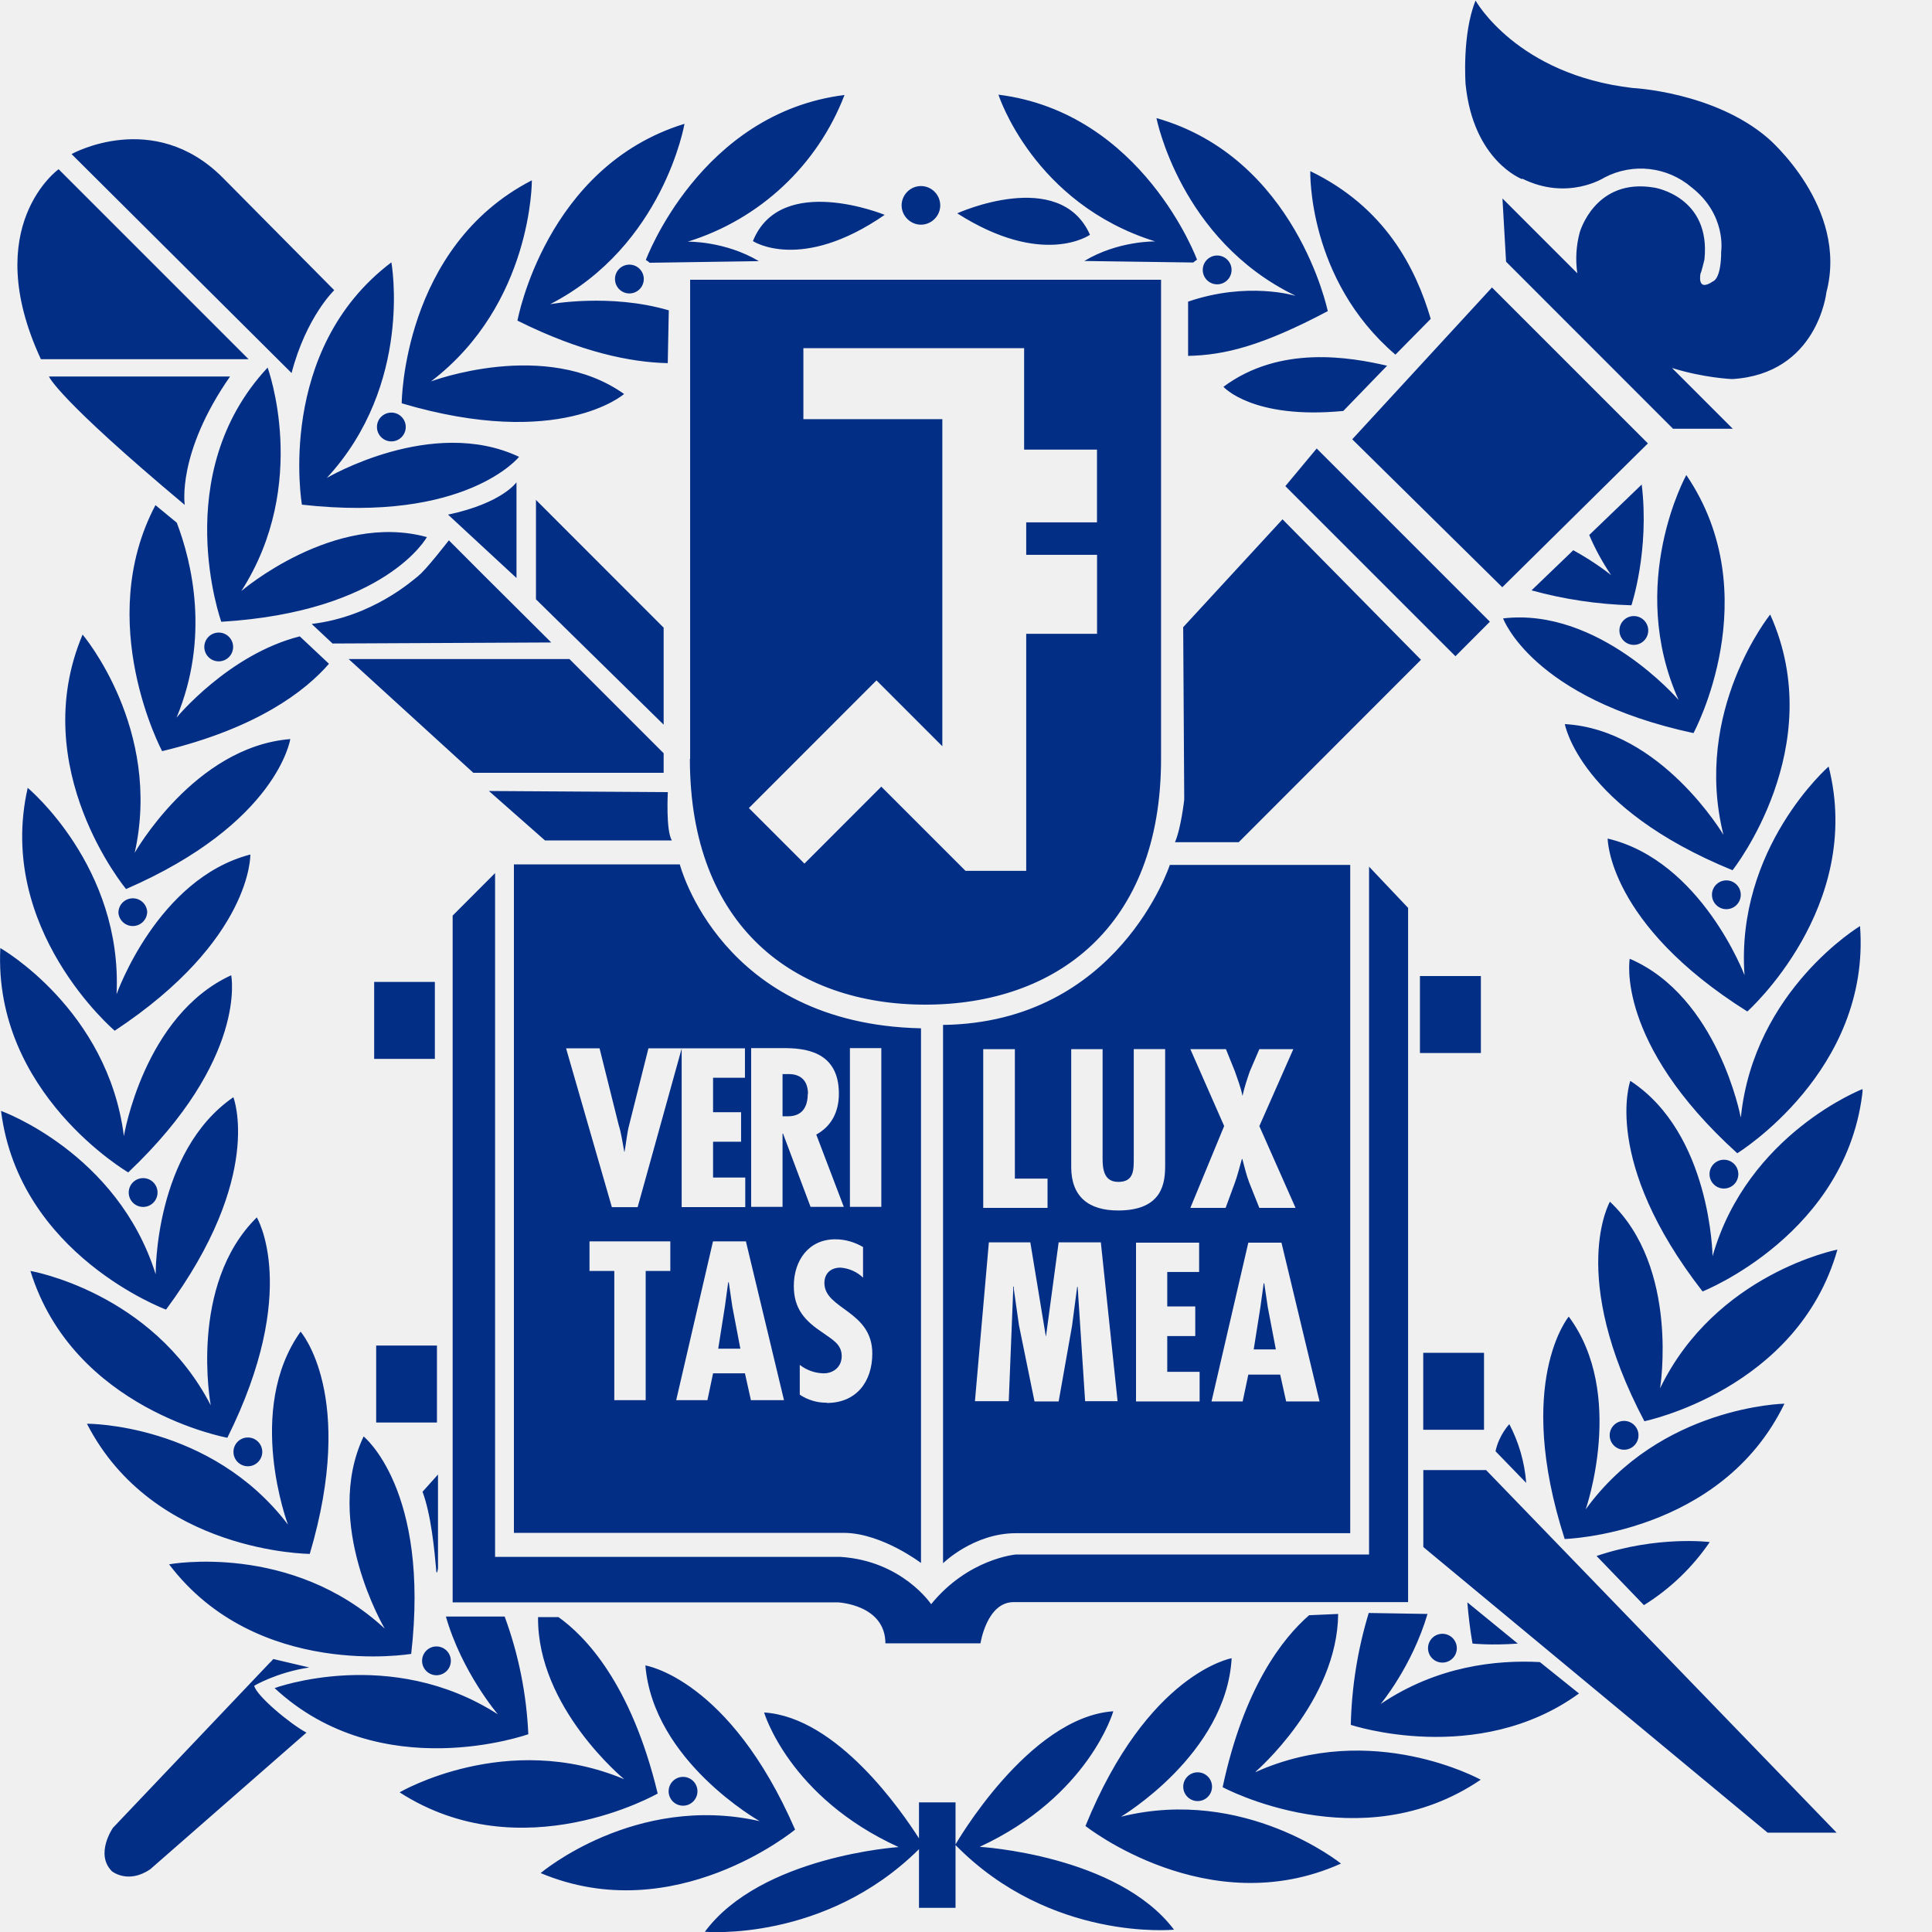
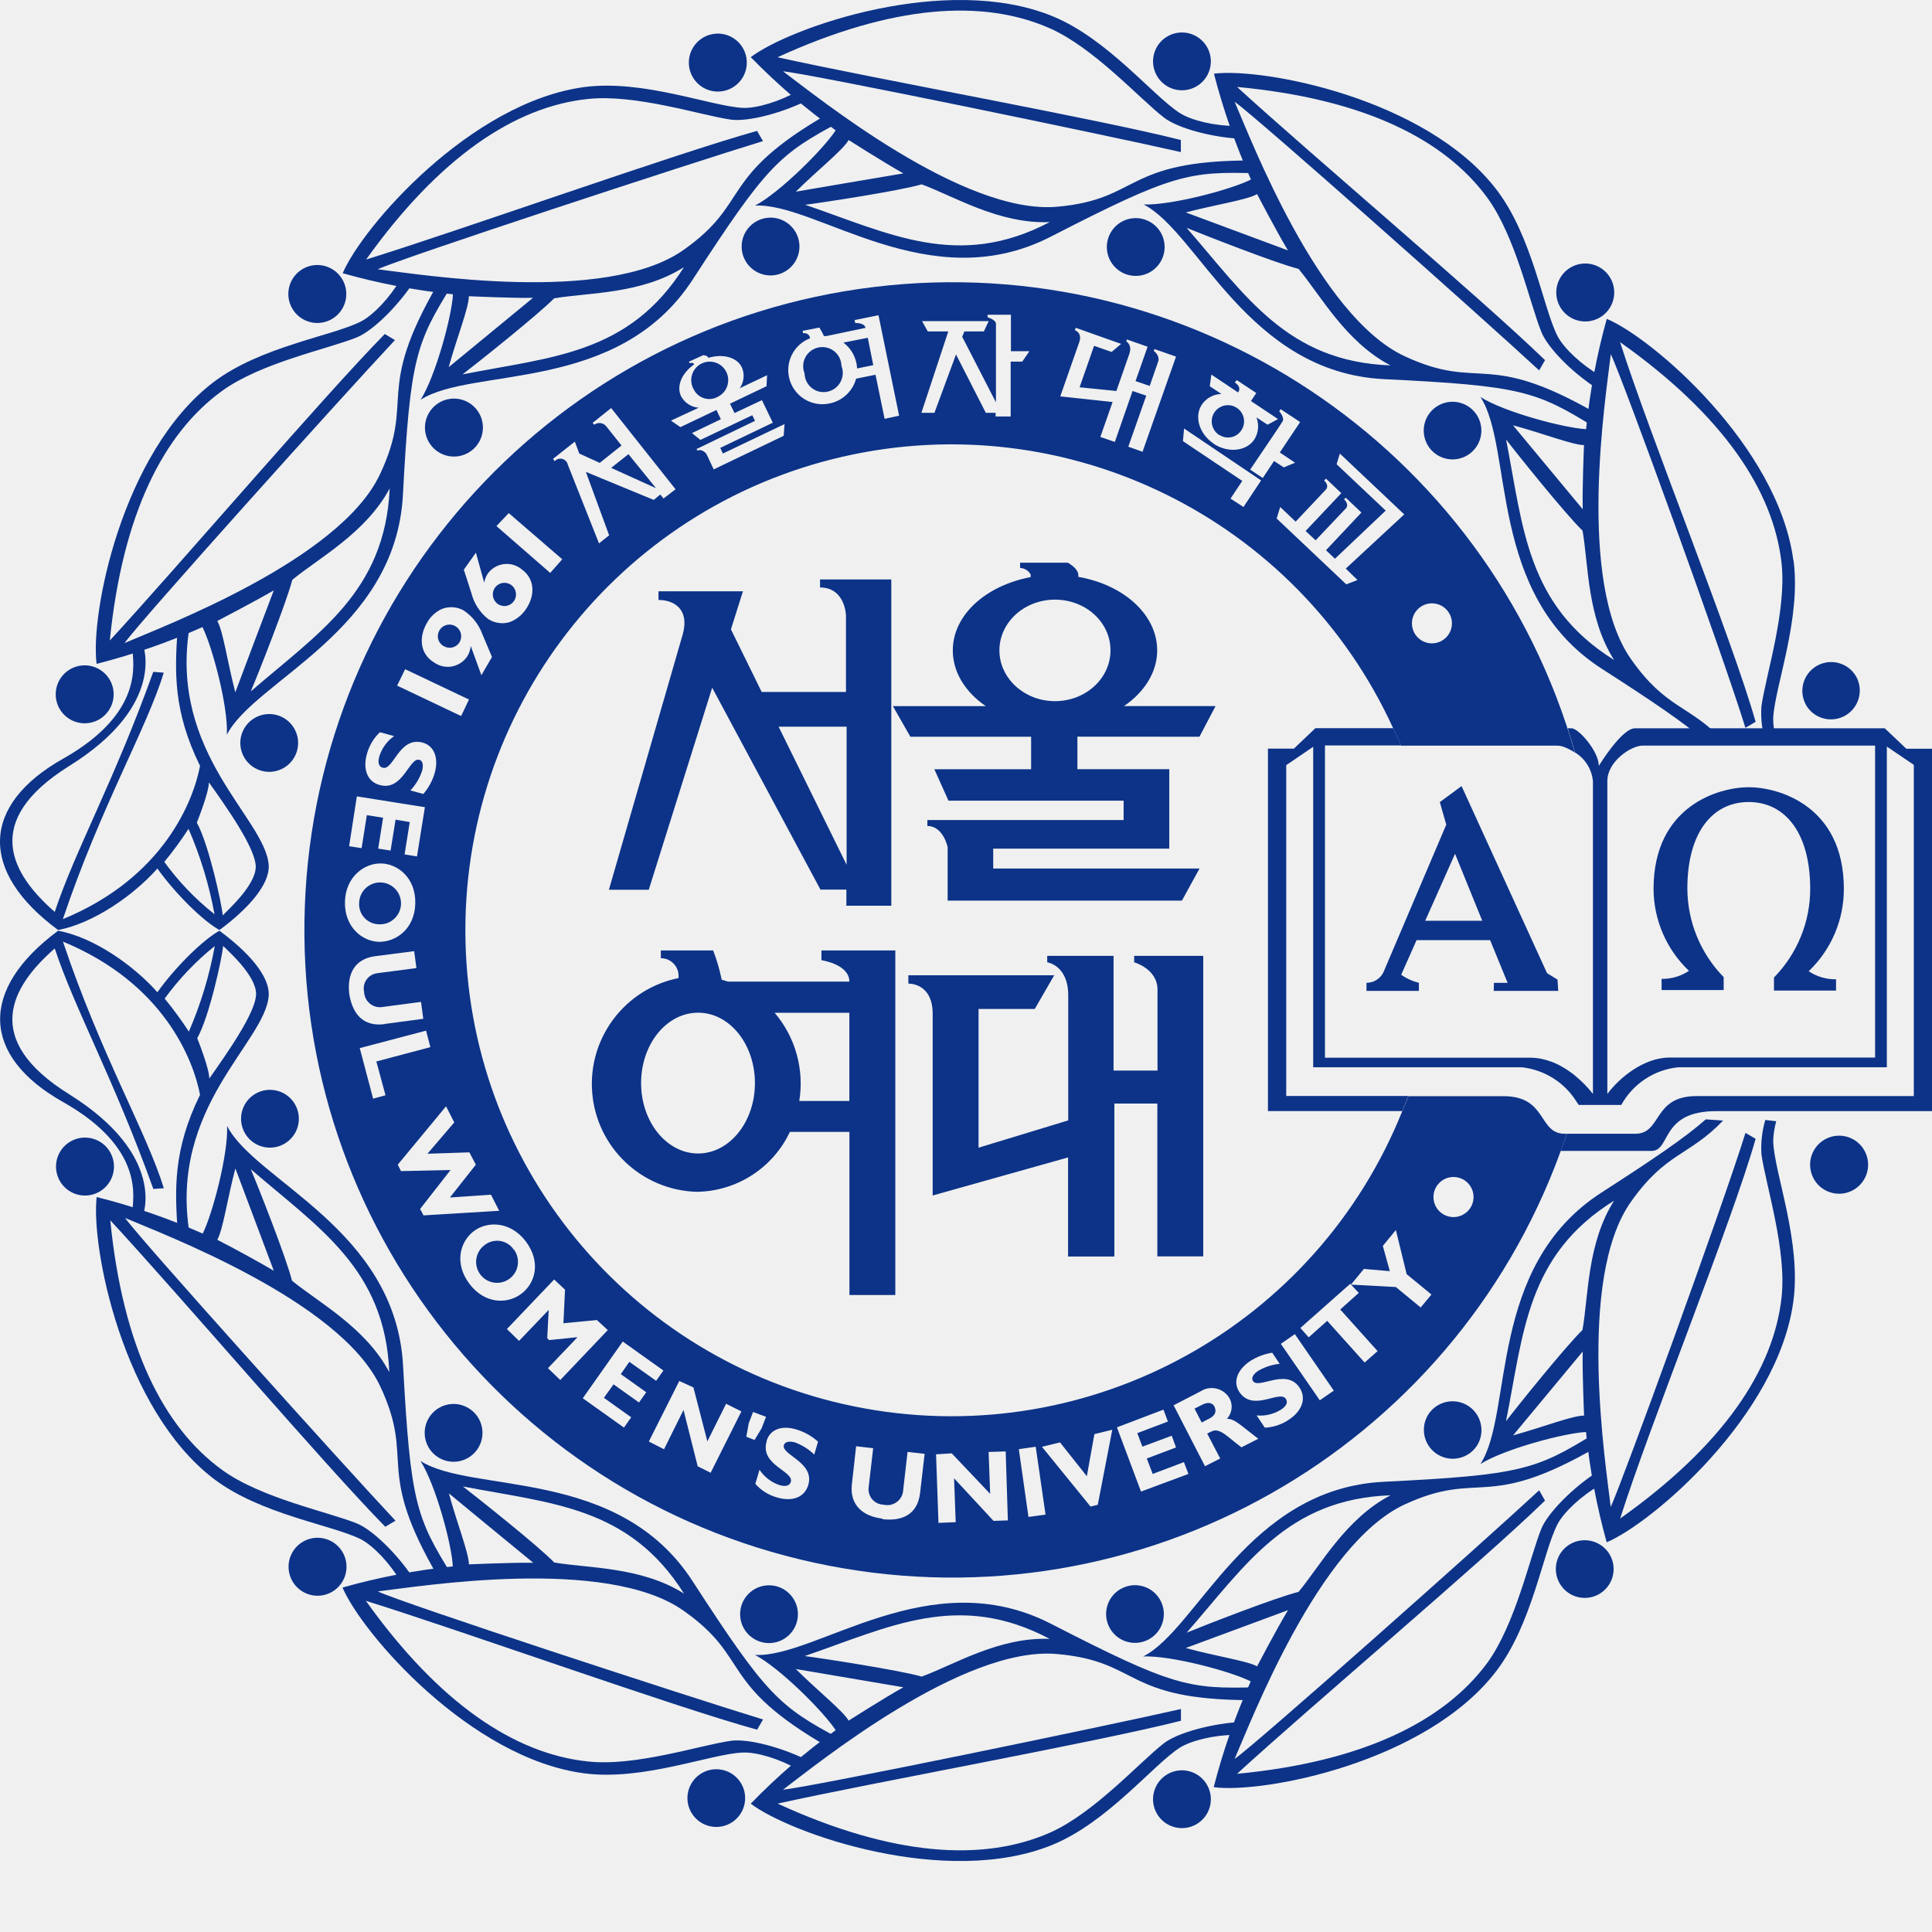
<svg xmlns="http://www.w3.org/2000/svg" width="24" height="24" fill="none" viewBox="0 0 24 24">
  <g clip-path="url(#a)">
-     <path fill="#032E86" d="M13.54 2.916c-.376-.844-1.649-.266-1.649-.266 1.068.681 1.65.266 1.65.266Zm-2.1-.125c.132 0 .24-.109.24-.24a.241.241 0 0 0-.24-.24.242.242 0 0 0-.24.24c0 .131.11.24.24.24Zm2.91.208s-.46-.01-.88.243l1.353.019a.397.397 0 0 1 .047-.035s-.674-1.826-2.467-2.05c0 0 .431 1.35 1.947 1.823Zm.949.354a.179.179 0 1 0-.358 0 .179.179 0 0 0 .358 0Zm-7.224-.089 1.352-.02c-.422-.252-.883-.242-.883-.242a3.056 3.056 0 0 0 1.947-1.822c-1.793.224-2.468 2.049-2.468 2.049.023.016.026.016.048.035m-.431.189a.179.179 0 1 0 .357 0 .179.179 0 0 0-.357 0Zm.112 1.441c-.975-.693-2.398-.156-2.398-.156C6.617 3.775 6.607 2.24 6.607 2.24 5 3.066 4.99 5.01 4.99 5.01c1.966.582 2.762-.115 2.762-.115Zm.543-.38.013-.659c-.732-.214-1.474-.076-1.474-.076 1.41-.726 1.669-2.241 1.669-2.241-1.726.53-2.075 2.445-2.075 2.445.796.397 1.416.518 1.864.528m7.793-.838s-.588-.179-1.326.074v.674c.447-.01.907-.118 1.735-.556 0 0-.393-1.905-2.128-2.398 0 0 .294 1.51 1.72 2.203m-6.733-.675s.595.394 1.637-.326c0 0-1.292-.53-1.637.326Zm9.043 9.13h-.757v.956h.757v-.956Zm-2.04-6.553-.389.467 2.113 2.113.428-.429-2.151-2.151Zm4.115-.064-1.937-1.937-1.736 1.886 1.864 1.838 1.809-1.787ZM4.683 5.291a.179.179 0 1 0 .357 0 .179.179 0 0 0-.357 0Zm14.34 2.042a5.23 5.23 0 0 0 1.243.186s.227-.678.128-1.5l-.652.627c.07.166.16.332.272.499 0 0-.18-.15-.47-.31l-.518.498h-.003Zm-.588 9.472h-.755v.956h.755v-.956Zm-1.1-12.4.438-.444c-.185-.627-.563-1.384-1.496-1.835 0 0-.038 1.343 1.058 2.28Zm3.932 6.697a.179.179 0 1 0 .357 0 .179.179 0 0 0-.357 0ZM18.91 2.219c.566.281 1.02-.013 1.02-.013a.971.971 0 0 1 1.083.121c.438.342.368.796.368.796 0 .346-.1.371-.1.371-.21.144-.156-.099-.156-.099.007 0 .048-.17.048-.17.083-.783-.62-.894-.62-.894-.741-.128-.93.559-.93.559a1.263 1.263 0 0 0-.029.505l-.93-.93.045.786 2.074 2.075h.742l-.755-.755c.4.125.748.138.748.138 1.062-.064 1.17-1.077 1.17-1.077.279-1.059-.725-1.915-.725-1.915-.668-.576-1.682-.624-1.682-.624C18.841.927 18.33.007 18.33.007c-.17.418-.124 1.039-.124 1.039.096.955.703 1.18.703 1.18m2.615 8.582s1.208-1.525.466-3.174c0 0-.965 1.195-.581 2.736 0 0-.774-1.307-1.97-1.375 0 0 .183 1.04 2.085 1.816m-1.228-2.8a.179.179 0 1 0 0-.358.179.179 0 0 0 0 .358Zm-3.609-2.906.544-.562c-.46-.106-1.33-.26-2.033.262 0 0 .36.409 1.49.3Zm4.35 4.002s.928-1.71-.089-3.206c0 0-.745 1.343-.096 2.794 0 0-.99-1.154-2.18-1.013 0 0 .361.994 2.366 1.425Zm-6.338 13.074a.179.179 0 1 0 .357.001.179.179 0 0 0-.357 0Zm.898-.172s1.017-.873 1.026-1.96l-.361.016c-.33.288-.809.898-1.074 2.136 0 0 1.713.923 3.206-.093 0 0-1.346-.745-2.794-.096m-1.675.556s1.308-.777 1.375-1.969c0 0-1.042.182-1.816 2.084 0 0 1.525 1.209 3.174.467 0 0-1.195-.965-2.733-.582Zm-1.755.374c1.359-.63 1.66-1.684 1.66-1.684-1.055.073-1.963 1.659-1.963 1.659 1.183 1.208 2.717 1.054 2.717 1.054-.703-.93-2.414-1.029-2.414-1.029Zm-.754-.553v.448c-.208-.326-1.013-1.506-1.924-1.564 0 0 .31 1.052 1.671 1.672 0 0-1.71.112-2.407 1.052 0 0 1.49.134 2.66-1.026v.729h.454v-1.31h-.454Zm6.265-4.127v.956l4.277 3.548h.857l-4.354-4.504h-.78Zm-.53 2.906s.39-.467.582-1.119l-.73-.012a5.187 5.187 0 0 0-.223 1.39s1.576.524 2.835-.39l-.486-.39c-.537-.029-1.278.048-1.978.521Zm-8.487 1.084a.179.179 0 1 0-.358 0 .179.179 0 0 0 .358 0Zm11.958-5.006s.246-1.5-.623-2.318c0 0-.528.914.428 2.727 0 0 1.905-.39 2.398-2.132 0 0-1.51.294-2.203 1.723Zm-1.764 3.174-.63-.515c.013.16.032.33.064.512 0 0 .227.025.566 0m-.953.236a.179.179 0 1 0 0-.357.179.179 0 0 0 0 .357ZM2.9 18.035a.179.179 0 1 0 .358.001.179.179 0 0 0-.358 0Zm-1.307-3.471c1.49-1.413 1.279-2.449 1.279-2.449-1.087.499-1.333 1.998-1.333 1.998C1.34 12.537.004 11.777.004 11.777c-.09 1.806 1.589 2.787 1.589 2.787Zm.006.25a.179.179 0 1 0 .358 0 .179.179 0 0 0-.358 0ZM4.152 3.605l-1.387-1.4c-.86-.86-1.876-.291-1.876-.291l2.733 2.72c.182-.697.53-1.029.53-1.029Zm-1.064.857-2.36-2.36s-.987.707-.22 2.36h2.58ZM2.065 16.265c1.221-1.65.834-2.635.834-2.635-.984.678-.965 2.2-.965 2.2C1.46 14.318.013 13.8.013 13.8c.224 1.793 2.049 2.468 2.049 2.468m1.096 4.673s.278-.166.684-.227l-.447-.105-.045.054a.532.532 0 0 1 .045-.054l-1.992 2.097s-.227.326-.012.54c0 0 .2.163.476-.026l1.94-1.697c-.195-.102-.623-.457-.649-.582Zm3.779-.853h-.253c-.013 1.125 1.07 2.014 1.07 2.014-1.463-.614-2.79.163-2.79.163 1.519.98 3.206.015 3.206.015-.329-1.37-.904-1.959-1.233-2.192Zm-4.114-2.225c.914-1.835.367-2.74.367-2.74-.853.841-.572 2.334-.572 2.334-.729-1.41-2.24-1.669-2.24-1.669.533 1.726 2.445 2.072 2.445 2.072m5.194 2.825c.096 1.193 1.42 1.938 1.42 1.938-1.548-.349-2.721.645-2.721.645 1.665.7 3.161-.54 3.161-.54-.818-1.88-1.863-2.04-1.863-2.04M3.75 6.269c2.039.23 2.698-.594 2.698-.594-1.08-.511-2.388.262-2.388.262 1.077-1.166.802-2.678.802-2.678C3.42 4.348 3.75 6.266 3.75 6.266M3.849 19.3c.581-1.966-.115-2.758-.115-2.758-.694.975-.157 2.397-.157 2.397-.962-1.263-2.497-1.253-2.497-1.253.825 1.608 2.769 1.617 2.769 1.617m14.899-1.61s-.128.134-.17.335l.381.393a1.878 1.878 0 0 0-.211-.732M6.07 9.823l.7.617h1.576c-.076-.124-.05-.6-.05-.6L6.07 9.826v-.004Zm3.91-4.616v-.882h2.742v1.26h.905v.904h-.879v.403h.88v.981h-.88v2.945h-.754l-1.046-1.046-.955.956-.69-.69 1.585-1.586.818.818V5.207H9.98Zm-1.41 4.22c0 2.087 1.307 3.053 2.925 3.053 1.617 0 2.928-.962 2.928-3.053V3.475h-5.85v5.952M6.416 5.991s-.176.259-.85.402l.85.787V5.99Zm7.476 8.691c.192 0 .192-.144.192-.29v-1.36h.39v1.44c0 .21-.022.565-.585.565-.364 0-.582-.17-.582-.54v-1.464h.39v1.275c0 .15-.019.374.195.374Zm1.004.755v.364H14.5v.428h.348v.368H14.5v.444h.402v.368h-.79v-1.972h.784Zm-.105-2.404h.438l.111.275c.032.095.074.198.093.3h.003c.023-.102.055-.201.09-.3l.118-.275h.422l-.422.956.45 1.016h-.45l-.125-.313c-.038-.1-.06-.198-.086-.294h-.006c-.029.099-.051.195-.087.294l-.115.313h-.438l.42-1.017-.42-.955h.004Zm1.186 4.376-.074-.333h-.396l-.07.333h-.387l.457-1.972h.412l.473 1.972h-.415Zm-2.497 0-.093-1.423h-.006l-.064.486-.166.937h-.3l-.193-.946-.063-.442v-.038h-.007l-.057 1.423h-.42l.173-1.973h.515l.192 1.164h.003l.157-1.164h.524l.208 1.973h-.4l-.003.003Zm-1.263-4.376h.39v1.608h.406v.364h-.799v-1.972h.003Zm-.502-.304v6.69s.378-.373.905-.373h4.153v-8.302h-2.241s-.636 1.96-2.82 1.988m-1.675.857c0-.14-.067-.256-.265-.246h-.051v.524h.067c.179 0 .246-.118.246-.278m5.67 2.353h-.006l-.041.297-.083.524h.275l-.1-.524-.044-.297ZM5.202 7.15c-.07.054-.57.511-1.33.601l.259.243 2.717-.013-.844-.84-.428-.429s-.3.387-.377.438m15.155 10.68a.179.179 0 1 0-.358 0 .179.179 0 0 0 .358 0Zm1.048-3.066a.179.179 0 1 0 0-.357.179.179 0 0 0 0 .357Zm-1.15-1.336s-.362.994.898 2.615c0 0 1.809-.716 1.991-2.516 0 0-1.432.553-1.867 2.078 0 0-.019-1.522-1.02-2.177m1.369.448s-.282-1.496-1.378-1.966c0 0-.185 1.039 1.336 2.416 0 0 1.66-1.02 1.525-2.822 0 0-1.317.792-1.48 2.372m-2.139 2.48s-.677.812-.05 2.762c0 0 1.943-.054 2.73-1.681 0 0-1.538.028-2.469 1.313 0 0 .502-1.435-.21-2.394Zm2.184-4.242s-.537-1.422-1.7-1.697c0 0 0 1.058 1.735 2.148 0 0 1.454-1.295 1.01-3.043 0 0-1.157 1.01-1.045 2.592Zm-1.25 7.826a2.74 2.74 0 0 0 .818-.784s-.649-.083-1.406.173l.588.61ZM9.097 16.229l-.044-.3h-.007l-.041.3-.083.525h.275l-.1-.525ZM3.321 4.57c-1.23 1.323-.572 3.154-.572 3.154C4.795 7.6 5.303 6.672 5.303 6.672c-1.154-.317-2.305.67-2.305.67.857-1.335.326-2.777.326-2.777M11 20.414h1.18s.077-.512.412-.512h4.9v-8.624l-.485-.512v8.545h-4.39s-.59.051-1.05.617c0 0-.359-.54-1.13-.588H6.15v-8.494l-.527.528v8.531h4.785s.591.026.591.512m-9.17-9.079a.179.179 0 1 0-.358 0 .179.179 0 0 0 .357 0Zm-.157-.738c.348-1.547-.646-2.717-.646-2.717-.703 1.665.54 3.161.54 3.161 1.883-.818 2.04-1.863 2.04-1.863-1.193.096-1.937 1.42-1.937 1.42M.345 9.784c-.403 1.761 1.08 3.02 1.08 3.02 1.71-1.13 1.685-2.189 1.685-2.189-1.157.3-1.662 1.736-1.662 1.736C1.525 10.766.342 9.785.342 9.785m1.953-3.513s-.102-.64.563-1.595H.608s.095.262 1.687 1.595ZM8.244 9.6v-.243l-1.17-1.17H4.331L5.88 9.6h2.365Zm-2.826 9.903c.007.083.023-.02.023-.02v-1.166l-.192.214c.108.294.147.72.17.972ZM2.538 8.036a.179.179 0 1 0 .358.001.179.179 0 0 0-.358 0Zm2.87 12.774a.179.179 0 1 0 .001-.357.179.179 0 0 0 0 .357Zm1.25-13.365 1.586 1.557V7.797L6.658 6.21v1.234Zm-1.23 9.27h-.755v.956h.755v-.956ZM15.932 6.451l-1.234 1.34.013 2.141s-.039.355-.115.53h.792l2.264-2.266-1.723-1.748.003.003ZM9.254 13.02v.368h-.396v.428h.348v.367h-.348v.445h.4v.367h-.79v-1.969l-.547 1.97h-.32l-.569-1.973h.416l.237.95c.035.111.048.223.07.335h.003c.022-.115.029-.227.06-.342l.237-.943h1.193l.006-.003Zm.49 4.373h-.416l-.074-.333h-.396l-.07.333H8.4l.457-1.972h.409l.473 1.972h.003Zm-.41-4.373h.393c.25 0 .694.026.694.566 0 .217-.086.402-.281.508l.342.898h-.413l-.342-.91h-.006v.91h-.39V13.02h.003Zm1.224 0h.39v1.972h-.39V13.02Zm-.287 4.405a.59.59 0 0 1-.336-.1v-.37a.495.495 0 0 0 .297.105c.125 0 .224-.083.224-.214 0-.15-.121-.207-.23-.287-.227-.15-.365-.298-.365-.585 0-.31.18-.579.515-.579.125 0 .24.035.345.096v.38a.454.454 0 0 0-.28-.124c-.122 0-.2.073-.2.191 0 .327.595.342.595.876 0 .352-.2.614-.565.614m-1.94-1.64h-.31v1.605h-.39v-1.605h-.308v-.367h1.004v.367h.003Zm-1.947-5.047v8.301h4.114c.466.01.943.374.943.374v-6.642c-2.49-.054-2.996-2.036-2.996-2.036H6.384v.003Zm.179 10.804a4.853 4.853 0 0 0-.294-1.464h-.73c.199.694.646 1.215.646 1.215-1.333-.857-2.774-.326-2.774-.326 1.323 1.23 3.155.572 3.155.572M4.088 8.247l-.364-.342c-.885.224-1.531 1.01-1.531 1.01.415-.994.192-1.927.003-2.422l-.265-.218c-.77 1.458.083 3.056.083 3.056 1.183-.284 1.784-.751 2.074-1.087M2.1 19.432c1.09 1.439 3.008 1.113 3.008 1.113.234-2.04-.591-2.701-.591-2.701-.512 1.08.262 2.387.262 2.387-1.164-1.077-2.676-.799-2.676-.799m3.3-7.234h-.755v.956h.754v-.956Z" />
+     <path fill="#0C3388" d="M10.187 7.198v.1c.313 0 .322.346.322.346v.952H9.462l-.382-.778.149-.473H8.18v.108c.192 0 .387.113.302.424l-.918 3.176h.495l.788-2.51 1.345 2.508h.322v.2h.558V7.198h-.886Zm-.515 1.829h.845v1.716l-.845-1.716Zm3.712.125v.403h1.141v.987h-2.187v.247h2.563l-.219.399h-2.91v-.664s-.053-.263-.252-.263v-.074h2.438v-.241h-2.176l-.175-.39h1.202v-.404h-1.5l-.217-.38h1.154c-.252-.172-.41-.42-.41-.692 0-.44.41-.806.967-.911v-.034a.162.162 0 0 0-.131-.08V6.99h.592s.122.063.131.145v.031c.564.098.98.469.98.914 0 .273-.162.52-.412.691H15.1l-.2.381-1.516-.001Zm-.278-.442c.38 0 .689-.282.689-.631 0-.35-.308-.63-.69-.63-.38 0-.69.282-.69.63 0 .347.31.631.69.631Zm-2.902 3.097v.121s.347.049.347.266H9.045a1.338 1.338 0 0 0-.08-.024 2.217 2.217 0 0 0-.106-.363h-.65v.096a.22.22 0 0 1 .207.143.22.22 0 0 1 .013.088v.016a1.341 1.341 0 0 0 .22 2.655 1.296 1.296 0 0 0 1.163-.744h.74v2.026h.57v-4.28h-.918Zm.347 1.87h-.622a1.356 1.356 0 0 0-.306-1.096h.928v1.096Zm-2.587-.222c0-.484.316-.875.708-.875.392 0 .706.392.706.875s-.317.874-.706.874c-.39 0-.708-.391-.708-.874Zm3.32-1.34v.104s.302-.013.302.375v2.257l1.682-.473v1.231h.575v-1.9h.534v1.898h.57v-3.733h-.858v.08s.29.08.29.34v1.005h-.546v-1.425h-.824v.08s.261.036.261.411v1.553l-1.114.339v-1.723h.698l.242-.419h-1.812ZM8.898 1.137a.36.36 0 1 0 0-.719.36.36 0 0 0 0 .719Zm.655 2.284a.359.359 0 1 0 0-.717.359.359 0 0 0 0 .717Zm5.998-1.428c-1.604 0-1.376.483-2.418.575-1.174.105-2.993-1.376-3.406-1.682.322.028 4.007.79 4.942 1.003v-.15c-1.055-.267-3.807-.76-5.01-1.028 1.43-.654 2.554-.725 3.381-.36.547.241 1.108.867 1.416 1.107.17.135.613.254.988.268l-.094-.161c-.254 0-.548-.067-.694-.161-.333-.212-.895-.92-1.577-1.201C11.759-.34 9.82.337 9.326.71a8.08 8.08 0 0 0 1.055.909c-.147.227-.694.774-1.002.935.761-.04 2.165 1.162 3.674.386 1.51-.775 1.71-.814 2.564-.787l-.066-.161Zm-5.01-.254s.442.281.681.415c-.242.04-1.336.227-1.336.227.27-.268.592-.522.656-.642Zm-.547.806c.214-.027 1.176-.173 1.455-.255.403.148.962.495 1.591.469-1.137.597-1.991.142-3.046-.218v.004Z" />
+     <path fill="#0C3388" d="M14.494 1.068a.359.359 0 1 0 .358-.622.359.359 0 0 0-.358.622Zm-.574 2.306a.359.359 0 1 0 .358-.622.359.359 0 0 0-.358.622Zm1.417-2.11c.265.186 3.079 2.685 3.783 3.337l.073-.127c-.782-.759-2.918-2.563-3.826-3.394 1.564.146 2.572.644 3.108 1.375.353.484.526 1.306.672 1.668.08.202.403.527.726.725v-.185c-.22-.126-.442-.332-.523-.484-.182-.352-.314-1.246-.765-1.83-.872-1.127-2.888-1.51-3.505-1.434.116.45.27.89.46 1.315-.241.123-.988.322-1.334.31.68.345 1.294 2.088 2.99 2.17 1.694.082 1.888.148 2.615.599l.021-.173c-1.387-.8-1.432-.27-2.381-.71-1.072-.496-1.908-2.688-2.114-3.162Zm.279 1.147s.241.464.384.7c-.228-.086-1.27-.472-1.27-.472.364-.096.769-.157.886-.228Zm-.874.42c.199.081 1.104.438 1.389.509.273.327.585.908 1.142 1.199-1.284-.047-1.798-.868-2.531-1.707Z" />
+     <path fill="#0C3388" d="M19.376 3.805a.36.36 0 1 0 .622-.362.36.36 0 0 0-.622.362Zm-1.649 1.71a.358.358 0 1 0 .62-.357.358.358 0 0 0-.62.357Zm4.55 1.44C22.085 5.54 20.53 4.2 19.96 3.961a8.088 8.088 0 0 0-.257 1.37c-.271-.013-1.02-.213-1.312-.399.416.64.081 2.456 1.505 3.374.65.418 1.034.678 1.295.908l.215-.014c-.429-.451-.708-.39-1.145-1.012-.68-.967-.31-3.28-.251-3.788.141.286 1.39 3.724 1.672 4.641l.127-.074c-.297-1.048-1.311-3.546-1.684-4.717 1.283.909 1.905 1.845 2.006 2.744.066.595-.196 1.395-.25 1.781-.01.144.006.288.047.426l.136-.014a.983.983 0 0 1-.037-.265c.02-.396.352-1.236.252-1.967Zm-2.6-1.426s-.022.522-.016.797l-.866-1.043c.365.098.744.246.883.246Zm.374 2.67c-1.09-.682-1.129-1.65-1.342-2.74.13.171.739.93.95 1.133.074.42.055 1.077.392 1.607ZM4.099 3.976a.36.36 0 1 0-.356-.624.36.36 0 0 0 .356.624Zm1.704 1.656a.36.36 0 1 0-.356-.625.36.36 0 0 0 .356.625Zm4.493-4.224c-1.39.797-.954 1.1-1.811 1.701-.967.676-3.281.297-3.793.236.292-.137 3.869-1.312 4.786-1.592l-.074-.127C8.356 1.92 5.723 2.86 4.548 3.224 5.462 1.946 6.4 1.325 7.299 1.23c.595-.065 1.395.2 1.78.256.216.03.66-.086.991-.26l-.161-.093c-.22.126-.509.215-.683.207-.395-.02-1.234-.354-1.965-.259-1.417.189-2.761 1.74-3.004 2.313.449.127.907.214 1.37.262-.014.27-.216 1.018-.402 1.31.644-.414 2.455-.07 3.38-1.493.924-1.425 1.076-1.557 1.832-1.96l-.141-.105ZM5.824 3.68s.522.024.797.02l-1.047.861c.1-.364.252-.744.25-.88Zm-.075.968c.171-.13.933-.737 1.135-.942.42-.072 1.081-.05 1.612-.387C7.811 4.405 6.843 4.433 5.75 4.65ZM1.35 8.827a.36.36 0 1 0-.62-.363.36.36 0 0 0 .62.363Zm2.302.587a.359.359 0 1 0-.62-.362.359.359 0 0 0 .62.362Z" />
+     <path fill="#0C3388" d="M5.445 3.515c-.806 1.383-.278 1.43-.725 2.377-.501 1.067-2.698 1.89-3.172 2.096.184-.264 2.702-3.063 3.358-3.763l-.126-.076c-.764.778-2.58 2.901-3.416 3.808.157-1.563.662-2.569 1.393-3.1.484-.351 1.31-.52 1.671-.664.203-.08.53-.403.73-.719h-.185c-.128.22-.335.441-.49.52-.351.18-1.247.309-1.833.755-1.136.867-1.531 2.883-1.45 3.498.45-.115.89-.267 1.315-.457.122.242.322.99.303 1.337.348-.677 2.095-1.283 2.187-2.976.09-1.693.16-1.888.613-2.613l-.173-.023ZM2.923 8.6c-.096-.365-.153-.77-.224-.886 0 0 .465-.242.702-.38-.087.226-.478 1.266-.478 1.266Zm.192-.011c.085-.198.443-1.103.516-1.386.329-.272.912-.58 1.21-1.136-.058 1.284-.883 1.792-1.726 2.522Z" />
+     <path fill="#0C3388" d="M1.773 8.001s.31.752-.911 1.513c-1.1.686-.722 1.343-.182 1.814.252-.761.732-1.612 1.224-2.982l.13.01c-.21.692-.782 1.663-1.253 3.062 1.262-.52 1.624-1.482 1.704-1.904-.34-.69-.311-1.182-.281-1.672l.15-.05c-.258 1.572.944 2.374.984 2.955.015.237-.252.541-.612.806-.2-.11-.542-.444-.771-.764-.291.33-.791.68-1.233.764-.992-.732-.952-1.557.06-2.127 1.012-.571.872-1.184.862-1.367l.13-.058Zm.892 3.357a4.874 4.874 0 0 0-.323-1.062 4.49 4.49 0 0 1-.301.411c.178.245.388.464.625.651h-.001Zm.512-.591c0-.23-.371-.751-.582-1.048 0 .129-.15.5-.15.5.15.271.31 1.012.322 1.152.059-.063.41-.374.41-.604Zm5.721 11.211a.358.358 0 1 1 0 .717.358.358 0 0 1 0-.717Zm.655-2.285a.359.359 0 1 1 0 .718.359.359 0 0 1 0-.718Zm3.58.854c1.042.092.814.573 2.418.573l.066-.161c-.854.026-1.054-.014-2.564-.789-1.51-.774-2.913.427-3.674.388.308.161.855.709 1.002.935a7.938 7.938 0 0 0-1.055.913c.494.374 2.433 1.053 3.753.509.682-.282 1.244-.99 1.576-1.204.147-.093.441-.16.695-.16l.094-.162c-.375.015-.818.135-.988.268-.308.242-.87.87-1.416 1.11-.827.363-1.951.294-3.38-.362 1.202-.266 3.954-.761 5.01-1.029v-.146c-.936.214-4.623.975-4.943 1.002.413-.31 2.232-1.792 3.406-1.685Zm-2.591.827c-.068-.12-.389-.374-.656-.641l1.336.227c-.24.134-.68.414-.68.414Zm-.548-.801c1.055-.362 1.91-.815 3.046-.214-.63-.026-1.19.322-1.59.468-.28-.08-1.242-.228-1.456-.255Z" />
+     <path fill="#0C3388" d="M14.494 22.045a.359.359 0 1 1 .358.622.359.359 0 0 1-.358-.622Zm-.574-2.305a.358.358 0 1 1 .359.62.358.358 0 0 1-.36-.62Zm5.227-.75c-.145.362-.322 1.186-.672 1.668-.536.725-1.544 1.228-3.108 1.377.908-.833 3.045-2.635 3.826-3.394l-.073-.128c-.704.652-3.518 3.154-3.783 3.337.206-.472 1.043-2.665 2.11-3.16.95-.439.994.092 2.382-.71l-.021-.172c-.726.45-.922.516-2.616.599-1.694.083-2.31 1.823-2.99 2.17.347-.014 1.094.187 1.335.31a8.14 8.14 0 0 0-.46 1.314c.616.081 2.632-.303 3.505-1.435.451-.584.583-1.477.765-1.83.08-.154.303-.36.523-.483v-.186c-.316.196-.64.522-.723.723Zm-1.873-.415c-.558.29-.87.872-1.143 1.2-.285.07-1.19.424-1.39.507.734-.84 1.248-1.66 2.532-1.707Zm-2.544 1.897 1.27-.47c-.142.235-.384.698-.384.698-.117-.067-.522-.127-.886-.228Z" />
+     <path fill="#0C3388" d="M19.376 19.31a.36.36 0 0 1 .657.088.359.359 0 1 1-.657-.088Zm-1.649-1.712a.359.359 0 1 1 .62.361.359.359 0 0 1-.62-.36Zm4.3-3.406a1.02 1.02 0 0 1 .038-.264l-.136-.015a1.25 1.25 0 0 0-.048.426c.055.386.316 1.186.25 1.78-.1.9-.724 1.836-2.005 2.745.372-1.175 1.386-3.67 1.683-4.717l-.126-.074c-.285.917-1.536 4.352-1.674 4.647-.059-.512-.428-2.83.25-3.789.438-.621.717-.564 1.146-1.011l-.215-.015c-.261.23-.645.49-1.295.909-1.426.919-1.09 2.735-1.505 3.373.292-.185 1.041-.385 1.312-.398.046.463.132.921.257 1.37.571-.242 2.129-1.578 2.319-2.995.1-.736-.231-1.576-.25-1.973Zm-3.232 3.64.866-1.043c-.006.274.017.796.017.796-.139-.002-.518.146-.883.246Zm.863-1.31c-.21.203-.819.961-.95 1.133.219-1.094.253-2.062 1.343-2.74-.337.53-.318 1.19-.393 1.607ZM4.1 19.138a.36.36 0 1 1-.357.623.36.36 0 0 1 .357-.623Zm1.704-1.655a.359.359 0 1 1-.358.622.359.359 0 0 1 .358-.622Zm2.682 2.522c.857.6.42.904 1.81 1.702l.139-.106c-.756-.403-.91-.537-1.832-1.96-.923-1.424-2.74-1.08-3.38-1.493.187.291.39 1.039.402 1.31a8.122 8.122 0 0 0-1.37.263c.242.57 1.587 2.123 3.003 2.308.731.096 1.57-.242 1.966-.258.174-.009.463.08.683.207l.161-.093c-.332-.174-.775-.291-.99-.26-.387.055-1.186.323-1.781.256-.9-.096-1.838-.715-2.752-1.995 1.179.367 3.812 1.311 4.86 1.601l.074-.127c-.917-.28-4.494-1.45-4.786-1.591.512-.06 2.827-.44 3.793.236Zm.011-.209c-.531-.335-1.191-.314-1.612-.386-.202-.21-.967-.815-1.135-.945 1.094.213 2.062.245 2.747 1.331Zm-2.672-.363c0-.137-.15-.518-.249-.882 0 0 .858.708 1.048.862-.277-.003-.799.02-.799.02Zm-4.473-5.146a.36.36 0 1 1-.62.362.36.36 0 0 1 .62-.362Zm2.302-.586a.359.359 0 1 1-.618.364.359.359 0 0 1 .618-.364Z" />
+     <path fill="#0C3388" d="M4.723 17.221c.445.947-.086.993.725 2.378l.172-.023c-.454-.725-.52-.918-.613-2.613-.093-1.695-1.84-2.294-2.186-2.976.016.346-.181 1.095-.303 1.337a8.093 8.093 0 0 0-1.317-.454c-.073.616.319 2.63 1.451 3.498.586.448 1.481.575 1.834.755.154.081.36.3.489.52h.184c-.201-.317-.527-.64-.73-.72-.362-.145-1.188-.312-1.671-.664-.729-.528-1.234-1.536-1.388-3.1.838.904 2.653 3.03 3.416 3.807l.127-.075c-.656-.7-3.174-3.499-3.359-3.761.471.202 2.667 1.025 3.169 2.091Zm-2.024-1.82c.07-.118.128-.523.225-.886l.477 1.27a15.802 15.802 0 0 0-.702-.384Zm.416-.877c.844.73 1.668 1.238 1.721 2.522-.293-.555-.876-.864-1.209-1.137-.069-.281-.427-1.187-.512-1.385Z" />
+     <path fill="#0C3388" d="M1.644 15.052c.01-.18.15-.792-.862-1.363-1.012-.57-1.048-1.395-.06-2.127.442.08.942.434 1.233.764.23-.322.57-.653.771-.764.36.265.627.565.612.806-.04.581-1.243 1.383-.983 2.957l-.15-.05c-.03-.493-.06-.983.28-1.675-.08-.42-.44-1.382-1.703-1.903.47 1.402 1.042 2.375 1.253 3.063l-.13.01C1.413 13.4.933 12.545.68 11.782c-.54.472-.919 1.129.182 1.813 1.222.765.91 1.516.91 1.516l-.13-.06Zm.403-2.645c.107.13.207.266.299.408a4.85 4.85 0 0 0 .322-1.063c-.237.19-.446.41-.624.655h.003Zm.725-.662c-.01.141-.17.882-.322 1.152 0 0 .15.372.15.501.21-.3.581-.82.581-1.051 0-.232-.355-.541-.415-.602h.006Zm19.662-2.988a.358.358 0 1 0 .621-.358.358.358 0 0 0-.62.358Zm.1 5.892a.36.36 0 1 0 .624-.361.36.36 0 0 0-.624.36Zm-3.977-2.34h.8l-.009-.14-.13-.08-1.062-2.324-.27.199.08.28-.781 1.835a.234.234 0 0 1-.21.13v.1h.651v-.1a.657.657 0 0 1-.22-.1l.191-.43h.914l.217.53h-.17l-.002.1Zm-.853-.87.371-.833.338.832h-.71Z" />
+     <path fill="#0C3388" d="m23.68 9.3-.267-.253h-3.102c-.167 0-.45.467-.45.467 0-.18-.25-.467-.34-.467h-.047c.032.099.063.2.092.301a.468.468 0 0 1 .222.355v3.886a1.46 1.46 0 0 0-.214-.22l-.025-.021c-.021-.016-.042-.032-.064-.046-.009-.007-.02-.012-.027-.019-.031-.018-.062-.038-.096-.055a1.054 1.054 0 0 0-.096-.042c-.01 0-.021-.006-.032-.01l-.076-.021-.032-.006a.734.734 0 0 0-.108-.01h-2.559V9.26h.946c-.03-.072-.066-.142-.098-.214h-.967l-.267.254h-.322v4.502h1.668c.024-.063.053-.124.076-.187h-1.517v-4.11l.335-.228v3.981h2.591a.919.919 0 0 1 .68.427c.008.015.02.026.028.041h.528a.914.914 0 0 1 .707-.468h2.592V9.274l.335.227v4.115h-2.7c-.546 0-.427.468-.76.468h-.85l-.076.213h1.128c.242 0 .106-.494.801-.494h2.685V9.301h-.322Zm-.387 3.837h-2.551c-.323 0-.628.253-.775.453V9.702c0-.242.293-.44.44-.44h2.886v3.875Z" />
+     <path fill="#0C3388" d="M20.981 12.06a.593.593 0 0 1-.34.1v.139h.771v-.161a1.58 1.58 0 0 1-.451-1.102c0-.692.311-1.073.762-1.073.452 0 .764.382.764 1.079 0 .412-.162.807-.45 1.101v.162h.771v-.14a.593.593 0 0 1-.34-.1 1.409 1.409 0 0 0 .437-1.023c0-1.032-.81-1.263-1.182-1.263-.37 0-1.182.231-1.182 1.263a1.409 1.409 0 0 0 .44 1.018Zm-1.417-2.71a.372.372 0 0 0-.047-.03l-.02-.01-.038-.019-.031-.012-.027-.009a.228.228 0 0 0-.055-.007h-1.941c-.03-.073-.065-.143-.098-.215a6.036 6.036 0 1 0 .112 4.756c.025-.063.054-.124.077-.187h1.181c.547 0 .428.467.761.467h.025c-.023.071-.05.143-.075.214a8.045 8.045 0 1 1 .176-4.949Zm-13.68 5.945c-.173.132-.242.403-.052.654.189.25.469.255.644.123.176-.132.248-.397.054-.653-.195-.255-.485-.249-.646-.124Zm.503.231a.26.26 0 1 1-.37-.057.25.25 0 0 1 .367.057h.003Zm-2.102-4.323c-.007.306.207.492.426.497.205 0 .44-.156.448-.477.007-.32-.22-.494-.427-.497-.207-.004-.44.167-.447.477Zm.177.004a.26.26 0 1 1 .254.275.25.25 0 0 1-.254-.274v-.001Zm1.65-3.045-.12-.284a.6.6 0 0 0-.234-.296.317.317 0 0 0-.267-.018.398.398 0 0 0-.19.179c-.1.174-.087.384.1.492a.291.291 0 0 0 .409-.09.312.312 0 0 0 .038-.12l.132.363.131-.226Zm-.6-.136a.143.143 0 0 0 .196-.047.145.145 0 1 0-.268-.092.14.14 0 0 0 .072.14v-.001Zm2.88-1.948-.8-1.009-.23.184.02.023a.109.109 0 0 1 .15.021l.189.237-.271.216-.254-.116-.055-.148-.271.214.021.029a.094.094 0 0 1 .162.042l.388.979.126-.1-.289-.788.843.348.081-.067.04.05.15-.115Zm-.242-.013-.558-.253.215-.17.343.423Zm1.596-.797-.766.366-.033-.07.653-.313-.135-.28-.34.16-.057-.116.454-.217.007-.137-.34.162a.268.268 0 0 0 .028-.257c-.06-.128-.236-.175-.417-.121a.02.02 0 0 0-.005-.008c-.014-.023-.059-.025-.059-.025l-.178.081.01.019a.054.054 0 0 1 .05.004l.005.01c-.153.109-.225.272-.161.399a.273.273 0 0 0 .218.14l-.345.16.117.081.448-.213.055.115-.359.172.105.085.644-.307.034.07-.726.35.01.02c.06-.028.112.04.112.04l.091.193.869-.417.011-.146Zm-1.122-.42a.23.23 0 1 1 .293.081.215.215 0 0 1-.293-.08Zm5.955 12.609.39.757.189-.096-.162-.31.056-.027c.102-.052.207.08.37.198l.209-.106c-.221-.168-.292-.249-.39-.248a.219.219 0 0 0 .034-.252.255.255 0 0 0-.36-.09l-.336.174Zm.509.022c.032.065-.008.113-.06.14l-.1.052-.089-.172.095-.049c.075-.037.128-.027.157.03h-.003Zm-.014-11.968c.18.12.408.097.508-.052a.306.306 0 0 0 .026-.274l.138.091.13-.07-.336-.224.066-.1-.242-.16-.025.029c.095.063.041.124.041.124l-.332-.222-.02.145.145.096a.302.302 0 0 0-.242.13c-.1.148-.034.368.146.487h-.003Zm.075-.105a.201.201 0 1 1 .15.024.197.197 0 0 1-.146-.024h-.004Zm-3.98-.242-.256-1.248-.297.06.008.037s.115-.007.128.06l-.488.102h-.028a.88.88 0 0 0-.058-.106l-.208.041.007.03a.072.072 0 0 1 .086.057v.005a.424.424 0 0 0 .242.81.43.43 0 0 0 .33-.308l.241-.049.113.548.18-.039ZM9.995 4.64a.238.238 0 1 1 .458-.095.239.239 0 0 1-.276.32.237.237 0 0 1-.182-.225Zm.644-.13a.489.489 0 0 1 .008.067l.201-.041-.068-.34-.303.06a.423.423 0 0 1 .162.257v-.002ZM6.476 7.068a.292.292 0 0 0-.415.055.283.283 0 0 0-.046.116l-.103-.374-.15.212.095.295a.588.588 0 0 0 .205.316.322.322 0 0 0 .264.042.416.416 0 0 0 .206-.161c.115-.165.12-.377-.056-.5Zm-.294.433a.144.144 0 0 1-.034-.2.144.144 0 0 1 .236.166.143.143 0 0 1-.202.034ZM4.718 9.752c.287.08.367-.348.491-.313.042.01.054.065.034.138a.649.649 0 0 1-.145.242l.161.044a.701.701 0 0 0 .141-.26c.053-.19-.008-.339-.149-.378-.295-.08-.362.35-.496.312-.05-.013-.065-.063-.043-.141a.484.484 0 0 1 .184-.252l-.177-.048a.587.587 0 0 0-.162.273c-.051.183.004.341.16.383Zm-.38.76.154.024.065-.41.202.032-.061.384.154.024.062-.384.176.03-.064.402.154.025.098-.612-.845-.134-.096.618Zm.441 2.208.479-.064-.028-.21-.47.062a.197.197 0 0 1-.237-.187.191.191 0 0 1 .167-.232l.483-.063-.028-.21-.484.062c-.26.034-.352.226-.322.472.038.23.16.409.44.372v-.002Zm.01.886-.114-.42.671-.178-.053-.205-.824.217.166.628.154-.042Zm11.364 2.89.104.117.23-.205.465.518.161-.142-.464-.517.23-.206-.096-.103.557.03.308.254.134-.161-.308-.253-.134-.548-.162.197.087.314-.322-.028-.161.195-.009-.01-.62.549Zm-.242.198.484.701.174-.12-.484-.702-.174.121Zm-.516.597c.169.255.502-.029.578.086.029.043.008.09-.06.134a.488.488 0 0 1-.303.072l.102.152a.574.574 0 0 0 .303-.102c.157-.105.218-.261.128-.396-.166-.247-.506.025-.578-.081-.024-.035 0-.085.065-.127a.652.652 0 0 1 .267-.087l-.093-.138a.712.712 0 0 0-.276.105c-.16.108-.214.258-.133.382Zm-1.52.44.299.798.589-.219-.056-.147-.388.147-.073-.192.363-.137-.053-.146-.365.136-.063-.168.38-.144-.055-.148-.578.22Zm-.931.242.603.742.09-.022.18-.932-.222.054-.094.523-.333-.42-.224.055Zm-.288.028.12.843.212-.029-.122-.843-.21.03Zm-1.028.065.03.852.214-.009-.02-.545.49.529.178-.006-.027-.857-.212.007.019.52-.477-.503-.195.012Zm-.664.806c.232.026.435-.049.466-.329l.056-.483-.212-.024-.054.472a.197.197 0 0 1-.242.184.194.194 0 0 1-.143-.067.193.193 0 0 1-.044-.151l.056-.484-.212-.024-.054.484c-.022.249.139.386.38.415l.003.007Zm-1.44-.967c-.089.294.34.37.3.503-.014.049-.065.063-.142.04a.483.483 0 0 1-.247-.19l-.052.175c.072.082.165.14.27.169.182.054.34.004.387-.153.087-.284-.339-.376-.302-.498.012-.041.066-.053.14-.032.088.033.17.085.237.15l.047-.16a.7.7 0 0 0-.258-.148c-.188-.062-.338-.005-.38.136v.008Zm-.252-.057.101.04.088-.145.055-.143-.161-.06-.054.141-.03.167Zm-.833-.694-.379.753.189.096.242-.488.176.7.161.08.382-.762-.19-.095-.233.467-.173-.67-.175-.08Zm-1.2.215.512.365.09-.128-.339-.242.12-.167.316.225.09-.127-.316-.225.106-.153.333.236.09-.128-.505-.36-.496.704Zm-.355-1.475-.587.616.151.147.368-.385-.018.352.023.023.353-.036-.367.385.153.147.59-.62-.135-.125-.416.04.02-.417-.135-.127ZM5.31 14.332l.333-.389-.102-.2-.6.725.04.08.616-.014-.378.484.042.08.94-.057-.102-.2-.51.035.322-.408-.08-.153-.52.017Zm.516-5.642-.793-.377-.1.204.795.378.098-.205Zm1.158-1.743-.664-.573-.153.161.668.582.15-.17Zm5.804-2.584h-.23V3.91h-.29v.031s.104.032.104.08v.977l-.419-.814.027-.067h.242l.06-.128h-.828l.071.128h.255l-.334 1.011h.162l.268-.725.37.725h.122v.046h.187v-.682h.144l.088-.128Zm1.821.067-.268-.094-.008.023s.08.057.054.133l-.105.302-.176-.06.15-.427-.257-.09-.008.024s.076.04.039.152l-.162.464-.457-.046.18-.515.218.076.118-.1-.564-.2-.01.03s.095.03.054.148l-.236.674.65.07-.152.434.18.062.22-.633.17.058-.223.634.177.063.416-1.182Zm1.057 1.538-.957-.645-.014.157.737.494-.146.22.161.104.219-.33Zm.16-.242.121.08.141-.058-.19-.127.253-.378-.242-.16-.018.025s.069.08.042.126c-.026.045-.233.347-.403.6l.157.104.14-.212Zm.892 1.337.726-.673-.8-.756-.04.133.61.576-.631.598-.111-.106.44-.468-.195-.185-.02.021c.063.06.028.106.028.106l-.382.403-.124-.116.443-.47-.19-.18-.023.023c.066.062.026.108.026.108l-.38.403-.192-.182-.044.143.865.818.139-.054-.145-.142Zm1.07.432a.248.248 0 1 0 0 .497.248.248 0 0 0 0-.497Zm.268 7.126a.249.249 0 1 0 0 .498.249.249 0 0 0 0-.498Z" />
  </g>
  <defs>
    <clipPath id="a">
-       <path fill="#fff" d="M0 0h23.137v24H0z" />
+       <path fill="#fff" d="M0 0h24v24H0z" />
    </clipPath>
  </defs>
</svg>
